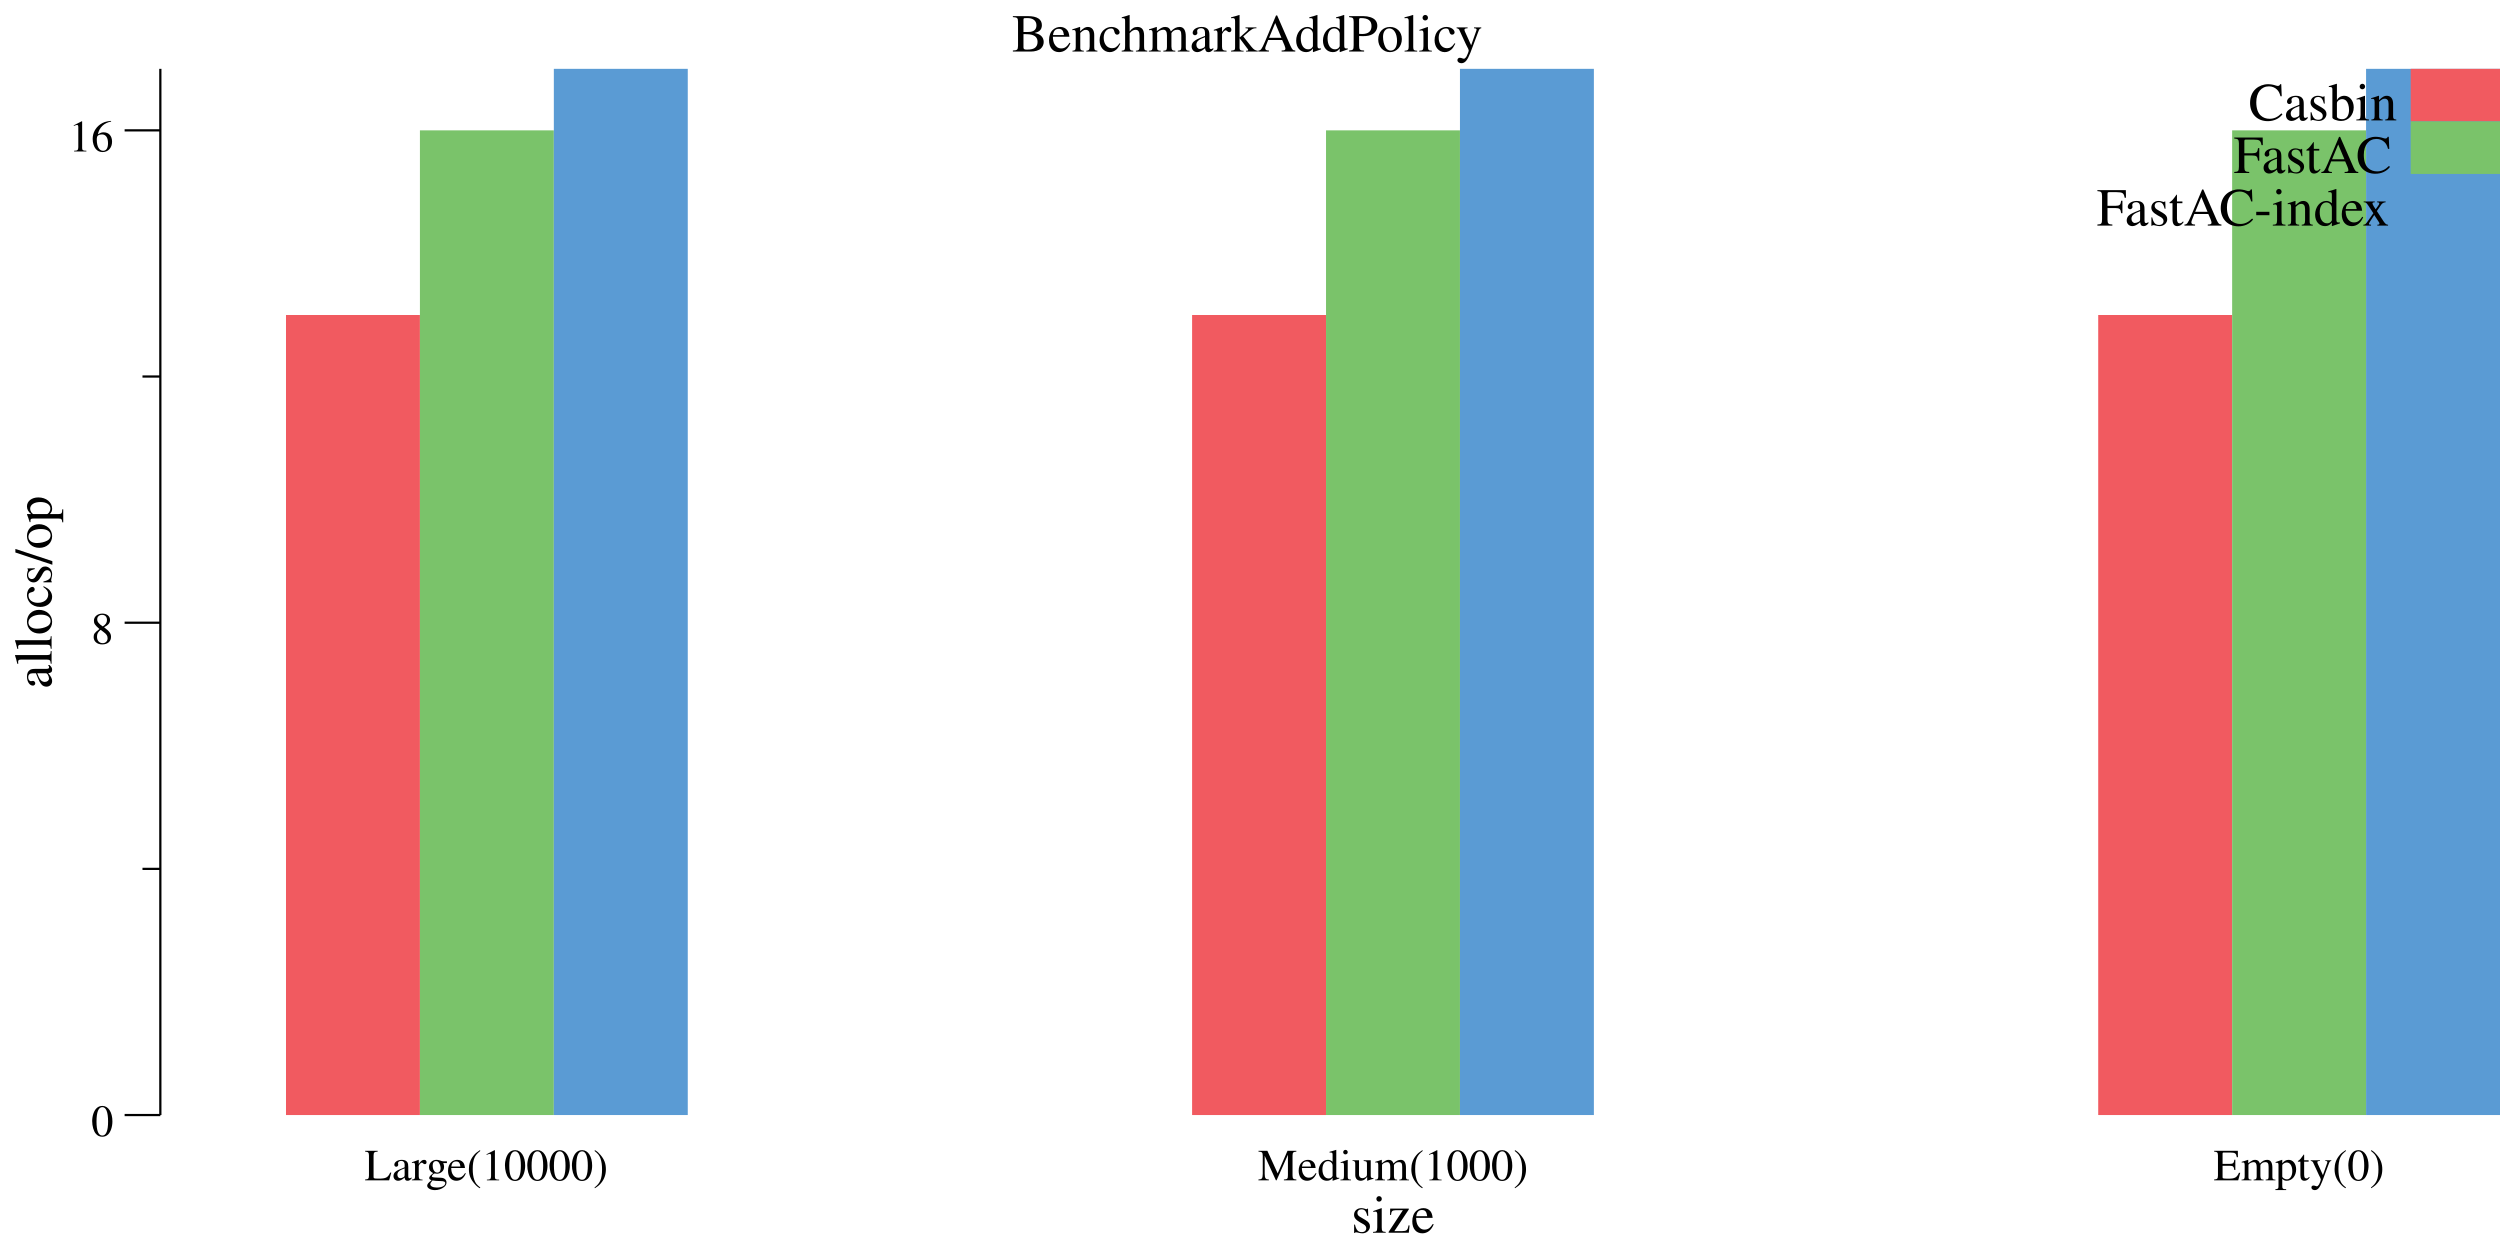
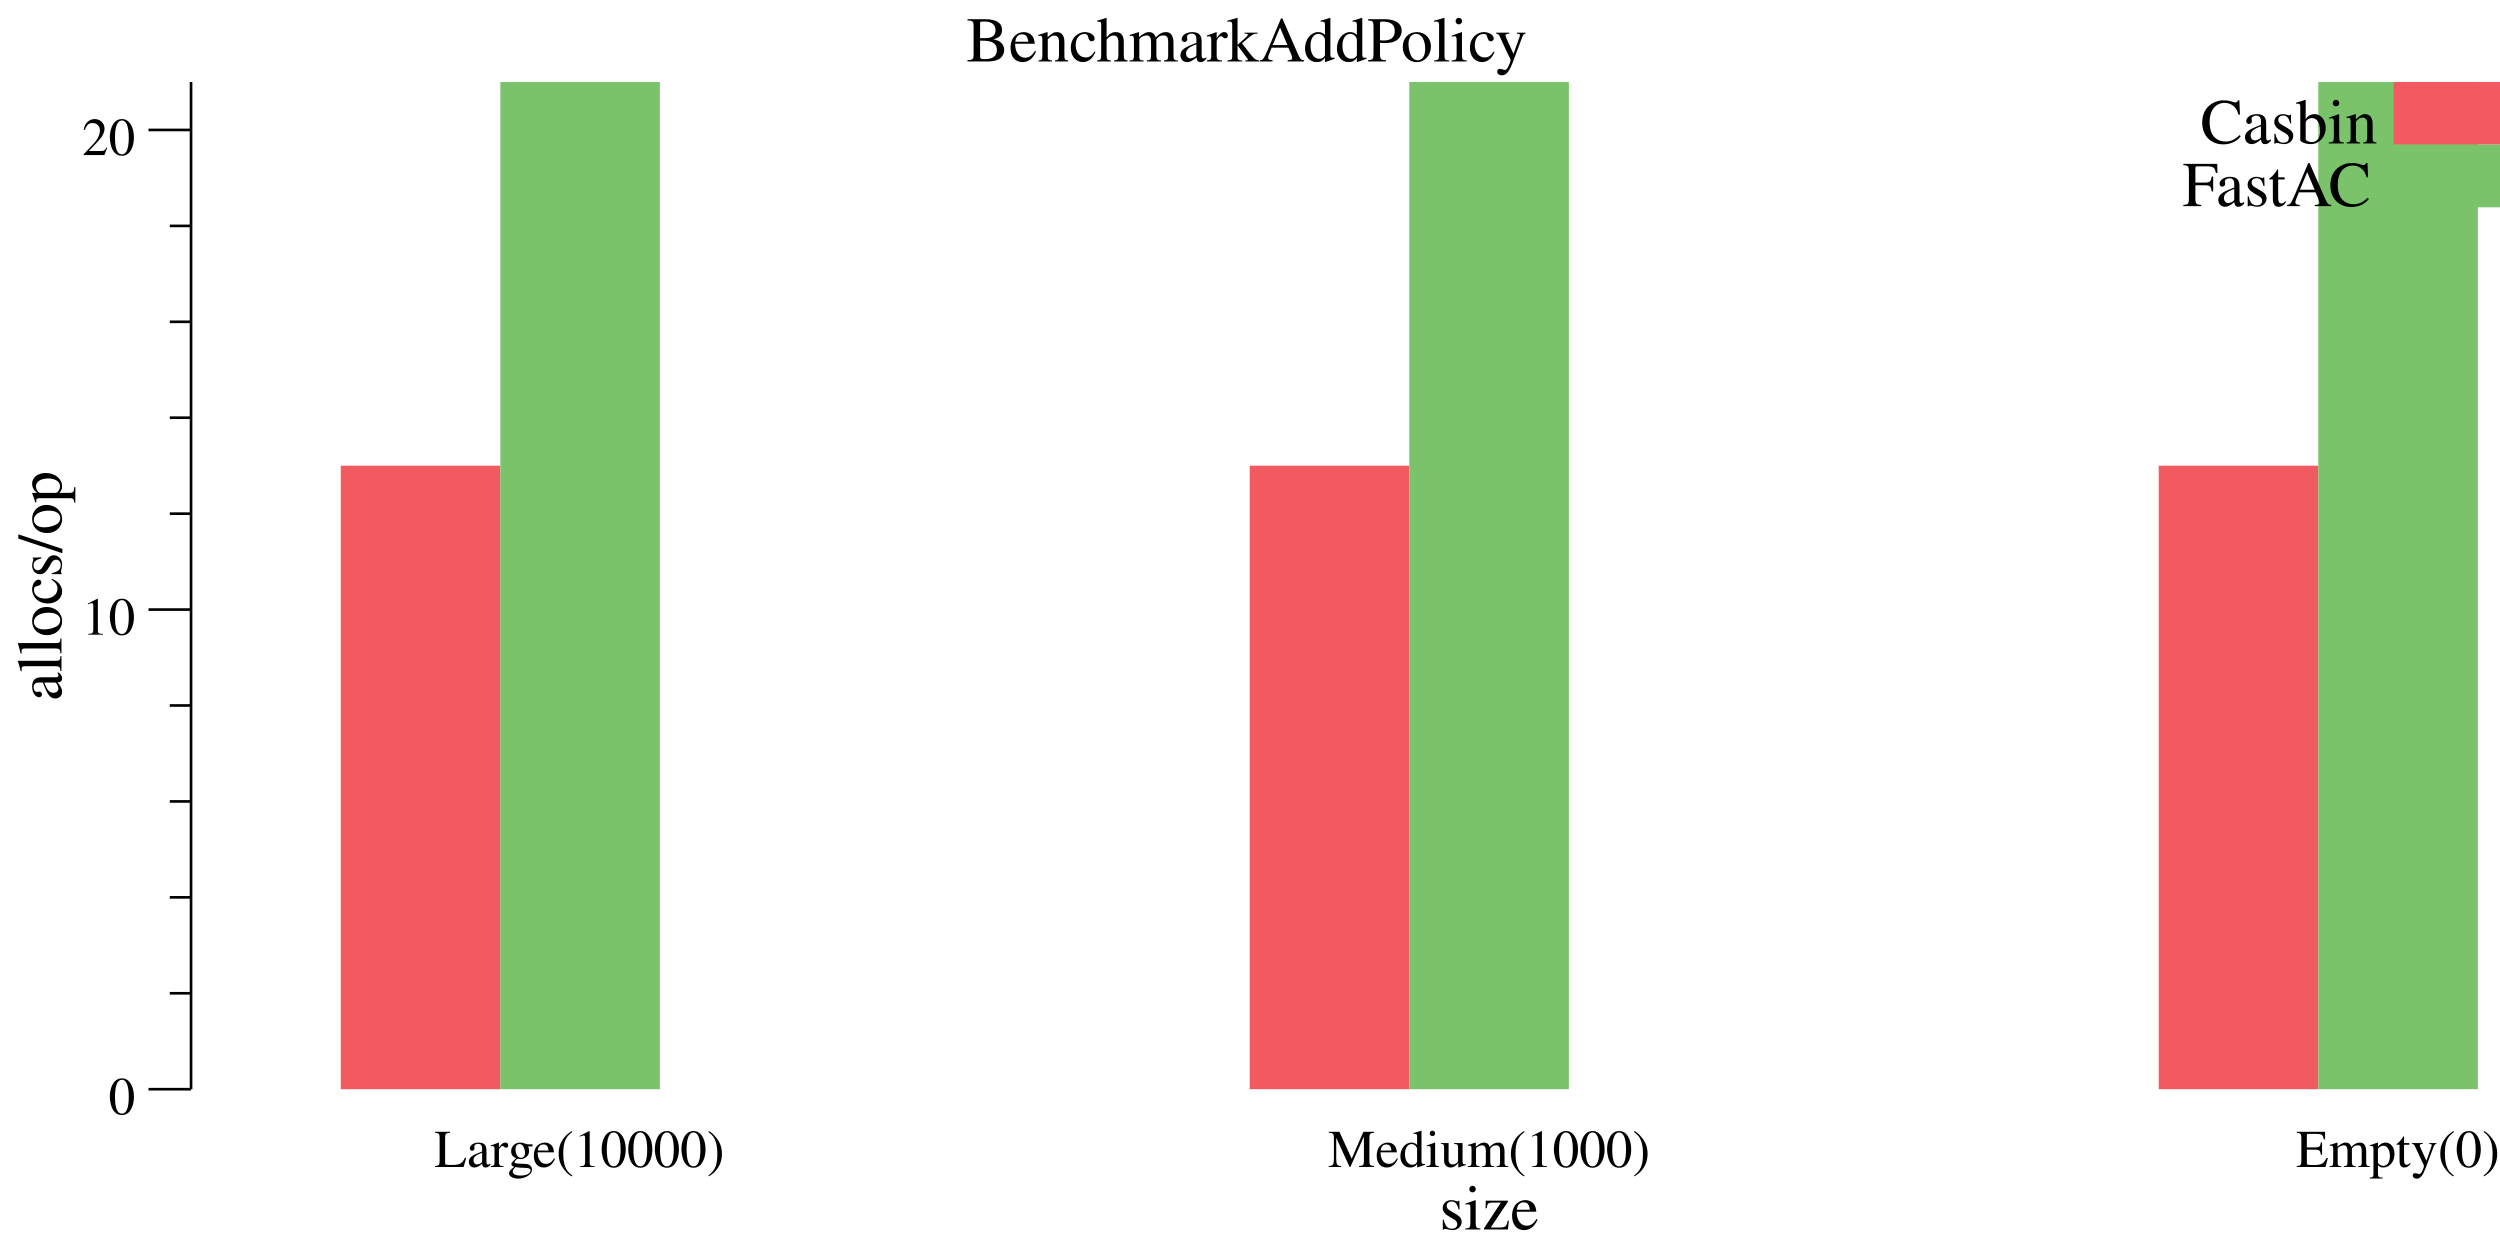
- <svg xmlns="http://www.w3.org/2000/svg" width="560pt" height="280pt" viewBox="0 0 560 280">
-   <g transform="scale(1, -1) translate(0, -280)">
-     <path d="M0,0L560,0L560,280L0,280Z" style="fill:#FFFFFF" />
-     <text x="226.68" y="-268.45" transform="scale(1, -1)" style="font-family:Times;font-weight:normal;font-style:normal;font-size:12px">BenchmarkAddPolicy</text>
-     <text x="302.7" y="-3.861" transform="scale(1, -1)" style="font-family:Times;font-weight:normal;font-style:normal;font-size:12px">size</text>
+ <svg xmlns="http://www.w3.org/2000/svg" width="470pt" height="235pt" viewBox="0 0 470 235">
+   <g transform="scale(1, -1) translate(0, -235)">
+     <path d="M0,0L470,0L470,235L0,235Z" style="fill:#FFFFFF" />
+     <text x="181.68" y="-223.45" transform="scale(1, -1)" style="font-family:Times;font-weight:normal;font-style:normal;font-size:12px">BenchmarkAddPolicy</text>
+     <text x="270.62" y="-3.861" transform="scale(1, -1)" style="font-family:Times;font-weight:normal;font-style:normal;font-size:12px">size</text>
    <text x="81.666" y="-15.602" transform="scale(1, -1)" style="font-family:Times;font-weight:normal;font-style:normal;font-size:10px">Large(10000)</text>
-     <text x="281.76" y="-15.602" transform="scale(1, -1)" style="font-family:Times;font-weight:normal;font-style:normal;font-size:10px">Medium(1000)</text>
-     <text x="495.84" y="-15.602" transform="scale(1, -1)" style="font-family:Times;font-weight:normal;font-style:normal;font-size:10px">Empty(0)</text>
+     <text x="249.68" y="-15.602" transform="scale(1, -1)" style="font-family:Times;font-weight:normal;font-style:normal;font-size:10px">Medium(1000)</text>
+     <text x="431.67" y="-15.602" transform="scale(1, -1)" style="font-family:Times;font-weight:normal;font-style:normal;font-size:10px">Empty(0)</text>
    <g transform="rotate(90)">
-       <text x="125.75" y="11.555" transform="scale(1, -1)" style="font-family:Times;font-weight:normal;font-style:normal;font-size:12px">allocs/op</text>
+       <text x="103.25" y="11.555" transform="scale(1, -1)" style="font-family:Times;font-weight:normal;font-style:normal;font-size:12px">allocs/op</text>
    </g>
    <text x="20.416" y="-25.509" transform="scale(1, -1)" style="font-family:Times;font-weight:normal;font-style:normal;font-size:10px">0</text>
-     <text x="20.416" y="-135.79" transform="scale(1, -1)" style="font-family:Times;font-weight:normal;font-style:normal;font-size:10px">8</text>
-     <text x="15.416" y="-246.08" transform="scale(1, -1)" style="font-family:Times;font-weight:normal;font-style:normal;font-size:10px">16</text>
+     <text x="15.416" y="-115.68" transform="scale(1, -1)" style="font-family:Times;font-weight:normal;font-style:normal;font-size:10px">10</text>
+     <text x="15.416" y="-205.85" transform="scale(1, -1)" style="font-family:Times;font-weight:normal;font-style:normal;font-size:10px">20</text>
    <path d="M27.916,30.23L35.916,30.23" style="fill:none;stroke:#000000;stroke-width:0.5" />
-     <path d="M27.916,140.51L35.916,140.51" style="fill:none;stroke:#000000;stroke-width:0.5" />
-     <path d="M27.916,250.8L35.916,250.8" style="fill:none;stroke:#000000;stroke-width:0.5" />
-     <path d="M31.916,85.372L35.916,85.372" style="fill:none;stroke:#000000;stroke-width:0.5" />
-     <path d="M31.916,195.66L35.916,195.66" style="fill:none;stroke:#000000;stroke-width:0.5" />
-     <path d="M35.916,30.23L35.916,264.58" style="fill:none;stroke:#000000;stroke-width:0.5" />
-     <path d="M64.063,30.23L64.063,209.44L94.063,209.44L94.063,30.23Z" style="fill:#F15A60" />
-     <path d="M267.03,30.23L267.03,209.44L297.03,209.44L297.03,30.23Z" style="fill:#F15A60" />
-     <path d="M470,30.23L470,209.44L500,209.44L500,30.23Z" style="fill:#F15A60" />
-     <path d="M94.063,30.23L94.063,250.8L124.06,250.8L124.06,30.23Z" style="fill:#7AC36A" />
-     <path d="M297.03,30.23L297.03,250.8L327.03,250.8L327.03,30.23Z" style="fill:#7AC36A" />
-     <path d="M500,30.23L500,250.8L530,250.8L530,30.23Z" style="fill:#7AC36A" />
-     <path d="M124.06,30.23L124.06,264.58L154.06,264.58L154.06,30.23Z" style="fill:#5A9BD4" />
-     <path d="M327.03,30.23L327.03,264.58L357.03,264.58L357.03,30.23Z" style="fill:#5A9BD4" />
-     <path d="M530,30.23L530,264.58L560,264.58L560,30.23Z" style="fill:#5A9BD4" />
-     <path d="M540,252.81L540,264.58L560,264.58L560,252.81Z" style="fill:#F15A60" />
-     <text x="503.67" y="-253.03" transform="scale(1, -1)" style="font-family:Times;font-weight:normal;font-style:normal;font-size:12px">Casbin</text>
-     <path d="M540,241.03L540,252.81L560,252.81L560,241.03Z" style="fill:#7AC36A" />
-     <text x="500.33" y="-241.25" transform="scale(1, -1)" style="font-family:Times;font-weight:normal;font-style:normal;font-size:12px">FastAC</text>
-     <path d="M540,229.25L540,241.03L560,241.03L560,229.25Z" style="fill:#5A9BD4" />
-     <text x="469.67" y="-229.47" transform="scale(1, -1)" style="font-family:Times;font-weight:normal;font-style:normal;font-size:12px">FastAC-index</text>
+     <path d="M27.916,120.4L35.916,120.4" style="fill:none;stroke:#000000;stroke-width:0.5" />
+     <path d="M27.916,210.57L35.916,210.57" style="fill:none;stroke:#000000;stroke-width:0.5" />
+     <path d="M31.916,48.264L35.916,48.264" style="fill:none;stroke:#000000;stroke-width:0.5" />
+     <path d="M31.916,66.298L35.916,66.298" style="fill:none;stroke:#000000;stroke-width:0.5" />
+     <path d="M31.916,84.331L35.916,84.331" style="fill:none;stroke:#000000;stroke-width:0.5" />
+     <path d="M31.916,102.37L35.916,102.37" style="fill:none;stroke:#000000;stroke-width:0.5" />
+     <path d="M31.916,138.43L35.916,138.43" style="fill:none;stroke:#000000;stroke-width:0.5" />
+     <path d="M31.916,156.47L35.916,156.47" style="fill:none;stroke:#000000;stroke-width:0.5" />
+     <path d="M31.916,174.5L35.916,174.5" style="fill:none;stroke:#000000;stroke-width:0.5" />
+     <path d="M31.916,192.53L35.916,192.53" style="fill:none;stroke:#000000;stroke-width:0.5" />
+     <path d="M35.916,30.23L35.916,219.58" style="fill:none;stroke:#000000;stroke-width:0.5" />
+     <path d="M64.063,30.23L64.063,147.45L94.063,147.45L94.063,30.23Z" style="fill:#F15A60" />
+     <path d="M234.95,30.23L234.95,147.45L264.95,147.45L264.95,30.23Z" style="fill:#F15A60" />
+     <path d="M405.84,30.23L405.84,147.45L435.84,147.45L435.84,30.23Z" style="fill:#F15A60" />
+     <path d="M94.063,30.23L94.063,219.58L124.06,219.58L124.06,30.23Z" style="fill:#7AC36A" />
+     <path d="M264.95,30.23L264.95,219.58L294.95,219.58L294.95,30.23Z" style="fill:#7AC36A" />
+     <path d="M435.84,30.23L435.84,219.58L465.84,219.58L465.84,30.23Z" style="fill:#7AC36A" />
+     <path d="M450,207.81L450,219.58L470,219.58L470,207.81Z" style="fill:#F15A60" />
+     <text x="413.67" y="-208.03" transform="scale(1, -1)" style="font-family:Times;font-weight:normal;font-style:normal;font-size:12px">Casbin</text>
+     <path d="M450,196.03L450,207.81L470,207.81L470,196.03Z" style="fill:#7AC36A" />
+     <text x="410.33" y="-196.25" transform="scale(1, -1)" style="font-family:Times;font-weight:normal;font-style:normal;font-size:12px">FastAC</text>
  </g>
</svg>
